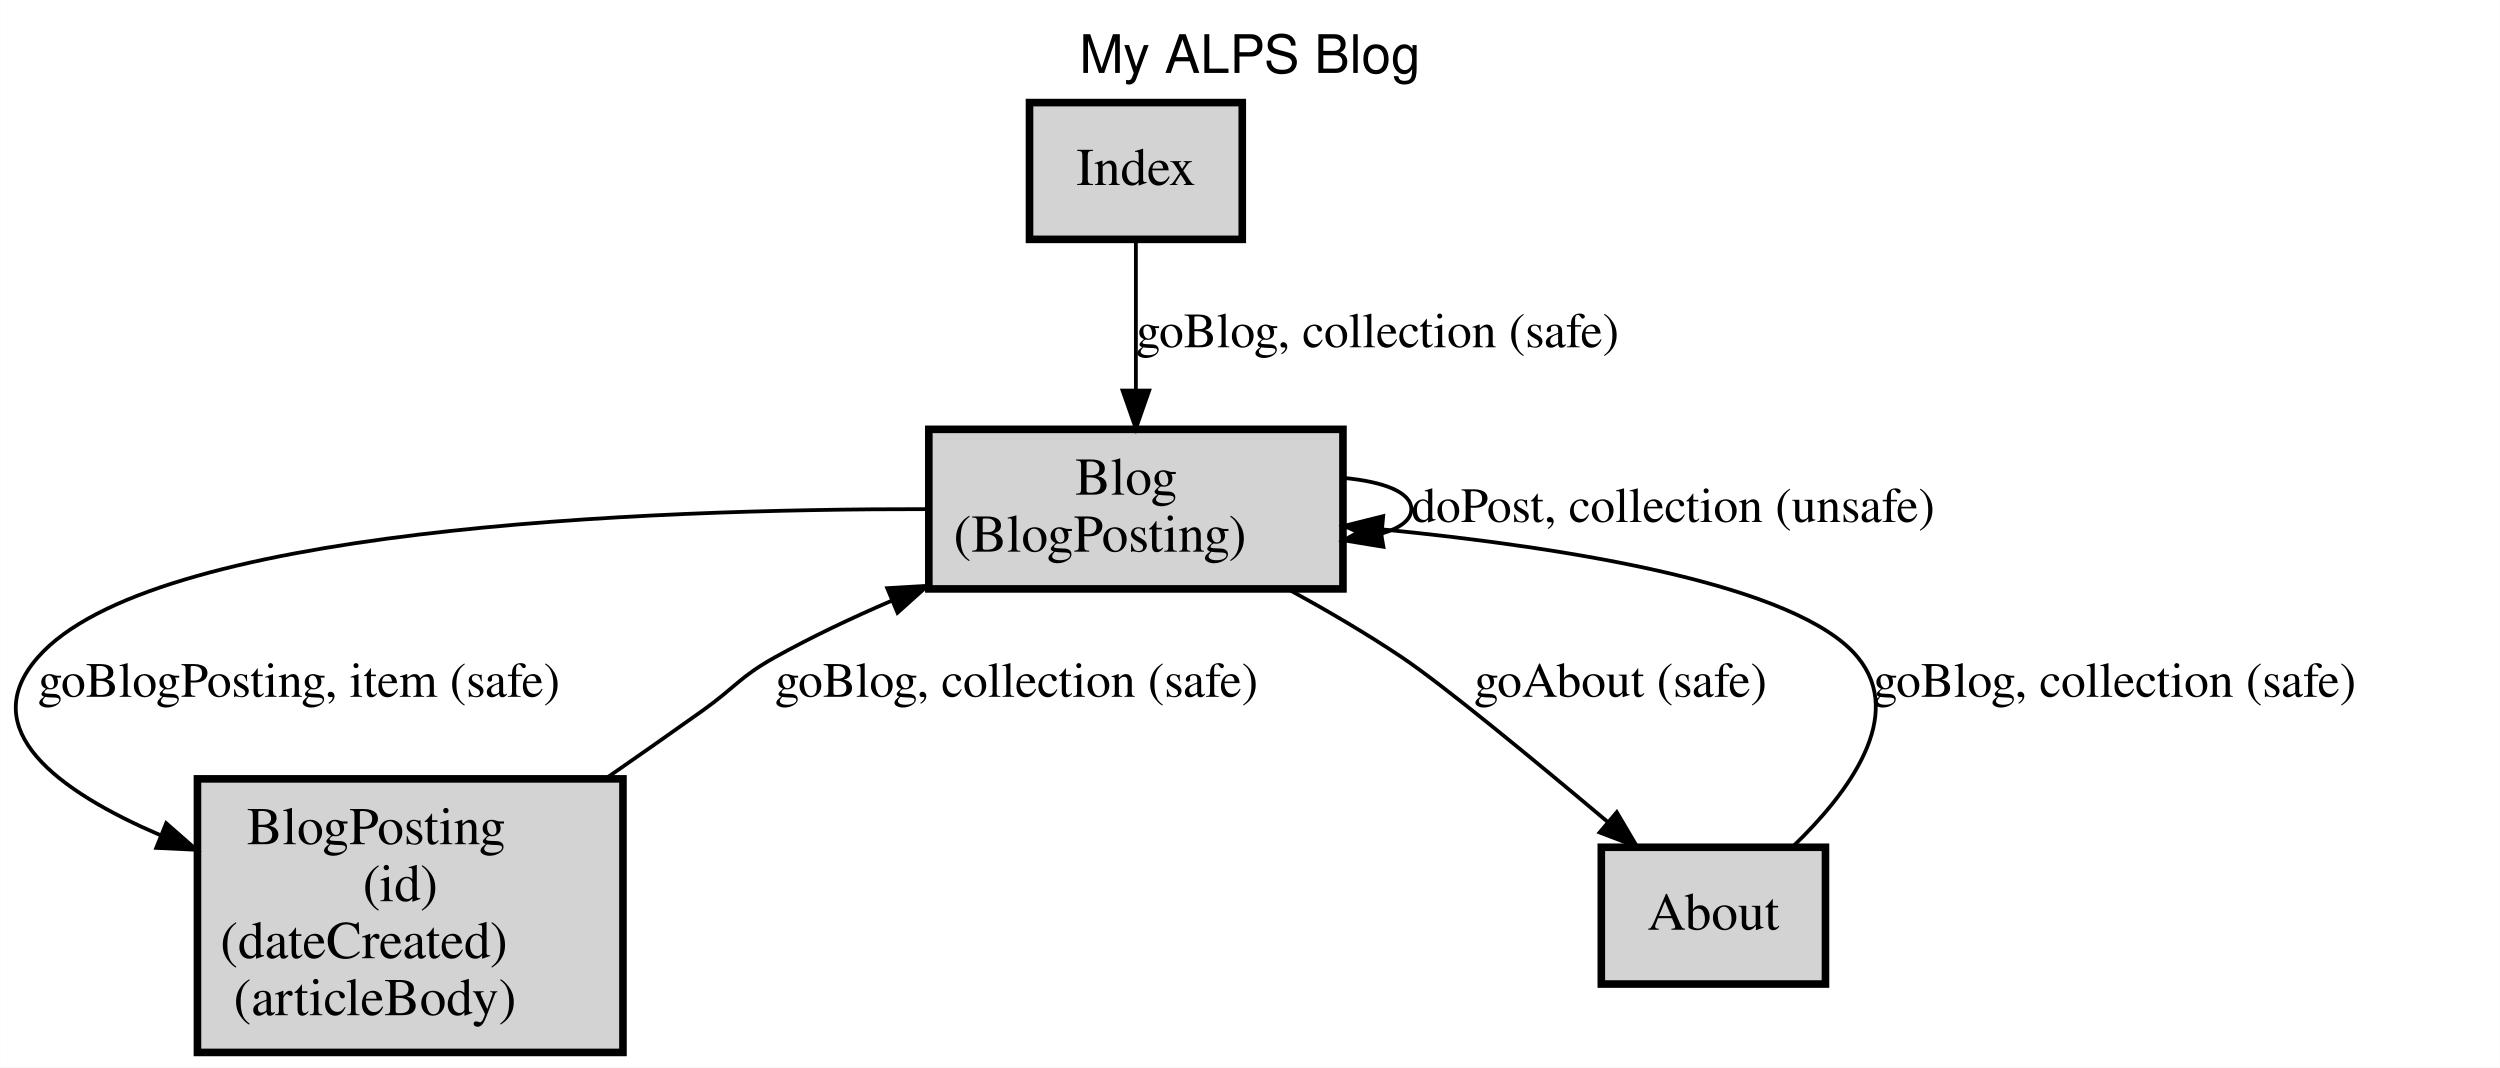
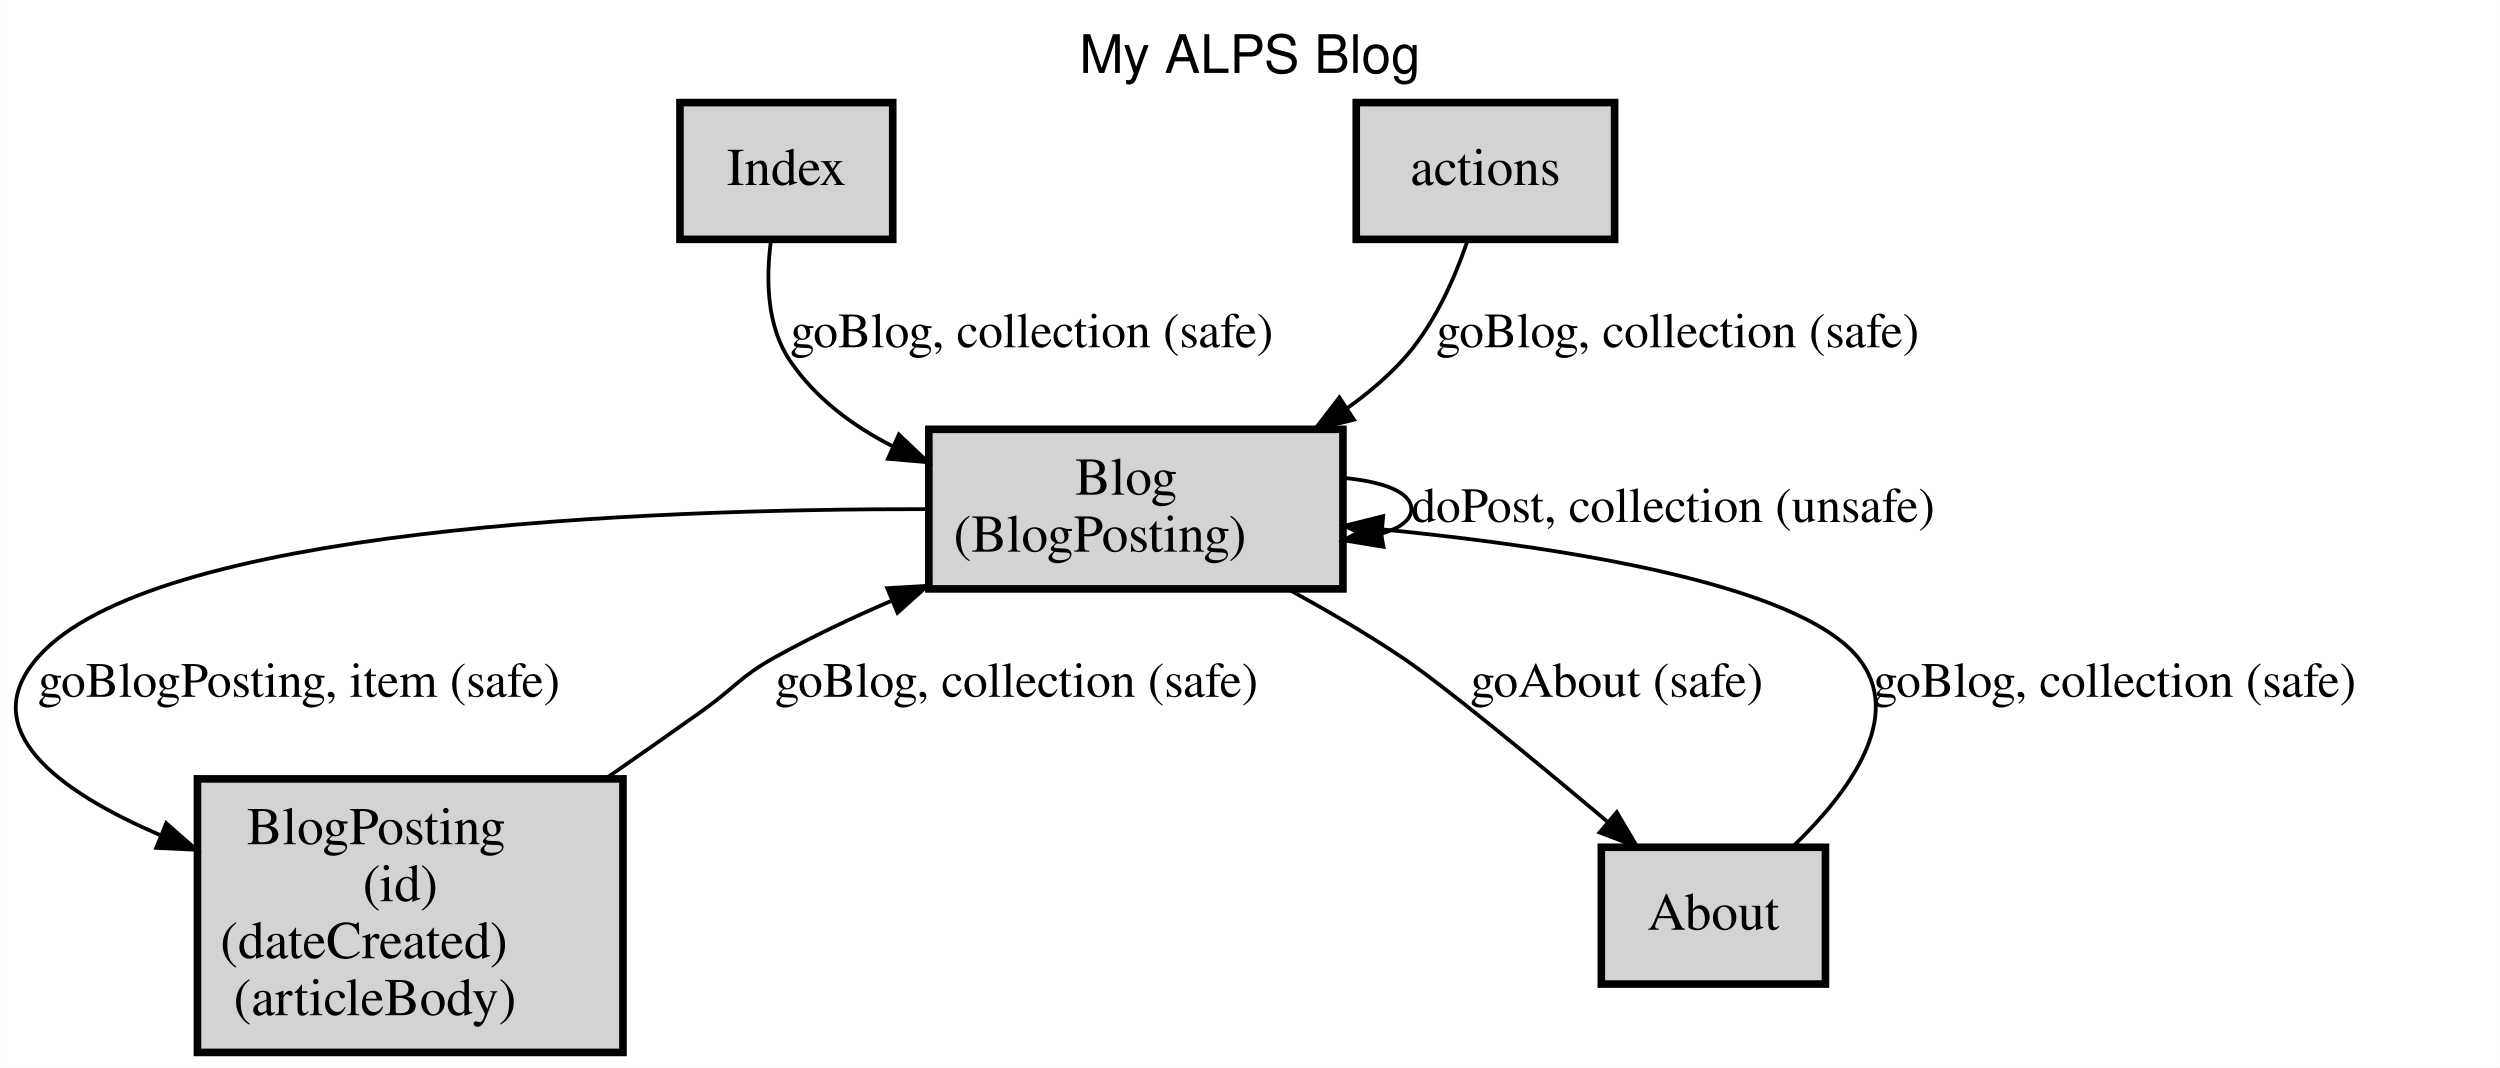
<svg xmlns="http://www.w3.org/2000/svg" xmlns:xlink="http://www.w3.org/1999/xlink" width="658pt" height="281pt" viewBox="0.00 0.00 657.93 281.00">
  <g id="graph0" class="graph" transform="scale(1 1) rotate(0) translate(4 277)">
    <g id="a_graph0">
      <a xlink:href="index.html" xlink:title="My ALPS Blog" target="_parent">
        <polygon fill="white" stroke="transparent" points="-4,4 -4,-277 653.93,-277 653.93,4 -4,4" />
        <text text-anchor="middle" x="324.96" y="-257.8" font-family="Helvetica,sans-Serif" font-size="14.00">My ALPS Blog</text>
      </a>
    </g>
    <g id="node1" class="node">
      <g id="a_node1">
        <a xlink:href="docs/semantic.Blog.html" xlink:title="&lt;TABLE&gt;" target="_parent">
          <polygon fill="lightgray" stroke="black" stroke-width="2" points="349.43,-164 240.43,-164 240.43,-122 349.43,-122 349.43,-164" />
          <text text-anchor="start" x="278.93" y="-146.8" font-family="Times,serif" font-size="14.00">Blog</text>
          <text text-anchor="start" x="246.93" y="-131.8" font-family="Times,serif" font-size="14.00">(BlogPosting)</text>
        </a>
      </g>
    </g>
    <g id="edge3" class="edge">
      <g id="a_edge3">
        <a xlink:href="docs/unsafe.doPost.html" xlink:title="doPost, collection (unsafe)" target="_parent">
          <path fill="none" stroke="black" d="M349.63,-151.21C360.05,-150.23 367.43,-147.49 367.43,-143 367.43,-140.12 364.4,-137.96 359.49,-136.53" />
          <polygon fill="black" stroke="black" points="360.08,-133.08 349.63,-134.79 358.87,-139.97 360.08,-133.08" />
        </a>
      </g>
      <g id="a_edge3-label">
        <a xlink:href="docs/unsafe.doPost.html" xlink:title="doPost, collection (unsafe)" target="_parent">
          <text text-anchor="start" x="367.43" y="-139.6" font-family="Times,serif" font-size="13.00">doPost, collection (unsafe)</text>
        </a>
      </g>
    </g>
    <g id="node2" class="node">
      <g id="a_node2">
        <a xlink:href="docs/semantic.BlogPosting.html" xlink:title="&lt;TABLE&gt;" target="_parent">
          <polygon fill="lightgray" stroke="black" stroke-width="2" points="159.93,-72 47.93,-72 47.93,0 159.93,0 159.93,-72" />
          <text text-anchor="start" x="60.93" y="-54.8" font-family="Times,serif" font-size="14.00">BlogPosting</text>
          <text text-anchor="start" x="91.43" y="-39.8" font-family="Times,serif" font-size="14.00">(id)</text>
          <text text-anchor="start" x="53.93" y="-24.8" font-family="Times,serif" font-size="14.00">(dateCreated)</text>
          <text text-anchor="start" x="57.43" y="-9.8" font-family="Times,serif" font-size="14.00">(articleBody)</text>
        </a>
      </g>
    </g>
    <g id="edge4" class="edge">
      <g id="a_edge4">
        <a xlink:href="docs/safe.goBlogPosting.html" xlink:title="goBlogPosting, item (safe)" target="_parent">
          <path fill="none" stroke="black" d="M240.33,-143C165.19,-143.06 35.8,-138.05 5.93,-104 -10.74,-85 11.05,-68.83 38.28,-57.13" />
          <polygon fill="black" stroke="black" points="39.71,-60.33 47.68,-53.34 37.09,-53.84 39.71,-60.33" />
        </a>
      </g>
      <g id="a_edge4-label">
        <a xlink:href="docs/safe.goBlogPosting.html" xlink:title="goBlogPosting, item (safe)" target="_parent">
          <text text-anchor="start" x="5.93" y="-93.6" font-family="Times,serif" font-size="13.00">goBlogPosting, item (safe)</text>
        </a>
      </g>
    </g>
    <g id="node3" class="node">
      <g id="a_node3">
        <a xlink:href="docs/semantic.About.html" xlink:title="About" target="_parent">
          <polygon fill="lightgray" stroke="black" stroke-width="2" points="476.43,-54 417.43,-54 417.43,-18 476.43,-18 476.43,-54" />
          <text text-anchor="middle" x="446.93" y="-32.3" font-family="Times,serif" font-size="14.00">About</text>
        </a>
      </g>
    </g>
    <g id="edge2" class="edge">
      <g id="a_edge2">
        <a xlink:href="docs/safe.goAbout.html" xlink:title="goAbout (safe)" target="_parent">
          <path fill="none" stroke="black" d="M334.94,-121.96C344.95,-116.49 355.52,-110.32 364.93,-104 375.8,-96.71 399.94,-76.8 419.23,-60.57" />
          <polygon fill="black" stroke="black" points="421.5,-63.23 426.88,-54.11 416.98,-57.89 421.5,-63.23" />
        </a>
      </g>
      <g id="a_edge2-label">
        <a xlink:href="docs/safe.goAbout.html" xlink:title="goAbout (safe)" target="_parent">
-           <text text-anchor="start" x="383.93" y="-93.6" font-family="Times,serif" font-size="13.00">goAbout (safe)</text>
+           <text text-anchor="start" x="382.93" y="-93.6" font-family="Times,serif" font-size="13.00">goAbout (safe)</text>
        </a>
      </g>
    </g>
    <g id="edge5" class="edge">
      <g id="a_edge5">
        <a xlink:href="docs/safe.goBlog.html" xlink:title="goBlog, collection (safe)" target="_parent">
          <path fill="none" stroke="black" d="M155.45,-72.12C163.99,-78.04 172.73,-84.16 180.93,-90 189.47,-96.09 190.76,-98.9 199.93,-104 209.56,-109.36 220.09,-114.35 230.54,-118.84" />
          <polygon fill="black" stroke="black" points="229.49,-122.19 240.07,-122.81 232.19,-115.73 229.49,-122.19" />
        </a>
      </g>
      <g id="a_edge5-label">
        <a xlink:href="docs/safe.goBlog.html" xlink:title="goBlog, collection (safe)" target="_parent">
          <text text-anchor="start" x="199.93" y="-93.6" font-family="Times,serif" font-size="13.00">goBlog, collection (safe)</text>
        </a>
      </g>
    </g>
    <g id="edge1" class="edge">
      <g id="a_edge1">
        <a xlink:href="docs/safe.goBlog.html" xlink:title="goBlog, collection (safe)" target="_parent">
          <path fill="none" stroke="black" d="M467.92,-54.25C482.62,-68.42 497.56,-88.59 484.93,-104 469.2,-123.19 408.52,-132.88 359.9,-137.65" />
          <polygon fill="black" stroke="black" points="359.37,-134.18 349.74,-138.59 360.02,-141.15 359.37,-134.18" />
        </a>
      </g>
      <g id="a_edge1-label">
        <a xlink:href="docs/safe.goBlog.html" xlink:title="goBlog, collection (safe)" target="_parent">
          <text text-anchor="start" x="488.93" y="-93.6" font-family="Times,serif" font-size="13.00">goBlog, collection (safe)</text>
        </a>
      </g>
    </g>
    <g id="node4" class="node">
      <g id="a_node4">
        <a xlink:href="docs/semantic.Index.html" xlink:title="Index" target="_parent">
-           <polygon fill="lightgray" stroke="black" stroke-width="2" points="322.93,-250 266.93,-250 266.93,-214 322.93,-214 322.93,-250" />
-           <text text-anchor="middle" x="294.93" y="-228.3" font-family="Times,serif" font-size="14.00">Index</text>
+           <polygon fill="lightgray" stroke="black" stroke-width="2" points="230.93,-250 174.93,-250 174.93,-214 230.93,-214 230.93,-250" />
+           <text text-anchor="middle" x="202.93" y="-228.3" font-family="Times,serif" font-size="14.00">Index</text>
        </a>
      </g>
    </g>
    <g id="edge6" class="edge">
      <g id="a_edge6">
        <a xlink:href="docs/safe.goBlog.html" xlink:title="goBlog, collection (safe)" target="_parent">
-           <path fill="none" stroke="black" d="M294.93,-213.81C294.93,-202.56 294.93,-187.54 294.93,-174.32" />
-           <polygon fill="black" stroke="black" points="298.43,-174.21 294.93,-164.21 291.43,-174.21 298.43,-174.21" />
+           <path fill="none" stroke="black" d="M198.89,-213.72C197.54,-203.64 197.7,-191.14 203.93,-182 210.63,-172.16 220.4,-164.86 231.09,-159.45" />
+           <polygon fill="black" stroke="black" points="232.55,-162.63 240.23,-155.34 229.67,-156.25 232.55,-162.63" />
        </a>
      </g>
      <g id="a_edge6-label">
        <a xlink:href="docs/safe.goBlog.html" xlink:title="goBlog, collection (safe)" target="_parent">
-           <text text-anchor="start" x="294.93" y="-185.6" font-family="Times,serif" font-size="13.00">goBlog, collection (safe)</text>
+           <text text-anchor="start" x="203.93" y="-185.6" font-family="Times,serif" font-size="13.00">goBlog, collection (safe)</text>
+         </a>
+       </g>
+     </g>
+     <g id="node5" class="node">
+       <g id="a_node5">
+         <a xlink:href="docs/semantic.actions.html" xlink:title="actions" target="_parent">
+           <polygon fill="lightgray" stroke="black" stroke-width="2" points="420.93,-250 352.93,-250 352.93,-214 420.93,-214 420.93,-250" />
+           <text text-anchor="middle" x="386.93" y="-228.3" font-family="Times,serif" font-size="14.00">actions</text>
+         </a>
+       </g>
+     </g>
+     <g id="edge7" class="edge">
+       <g id="a_edge7">
+         <a xlink:href="docs/safe.goBlog.html" xlink:title="goBlog, collection (safe)" target="_parent">
+           <path fill="none" stroke="black" d="M382.18,-213.53C378.72,-203.39 373.17,-190.89 364.93,-182 360.67,-177.41 355.73,-173.25 350.48,-169.52" />
+           <polygon fill="black" stroke="black" points="352.32,-166.54 342.03,-164.01 348.49,-172.4 352.32,-166.54" />
+         </a>
+       </g>
+       <g id="a_edge7-label">
+         <a xlink:href="docs/safe.goBlog.html" xlink:title="goBlog, collection (safe)" target="_parent">
+           <text text-anchor="start" x="373.93" y="-185.6" font-family="Times,serif" font-size="13.00">goBlog, collection (safe)</text>
        </a>
      </g>
    </g>
  </g>
</svg>
